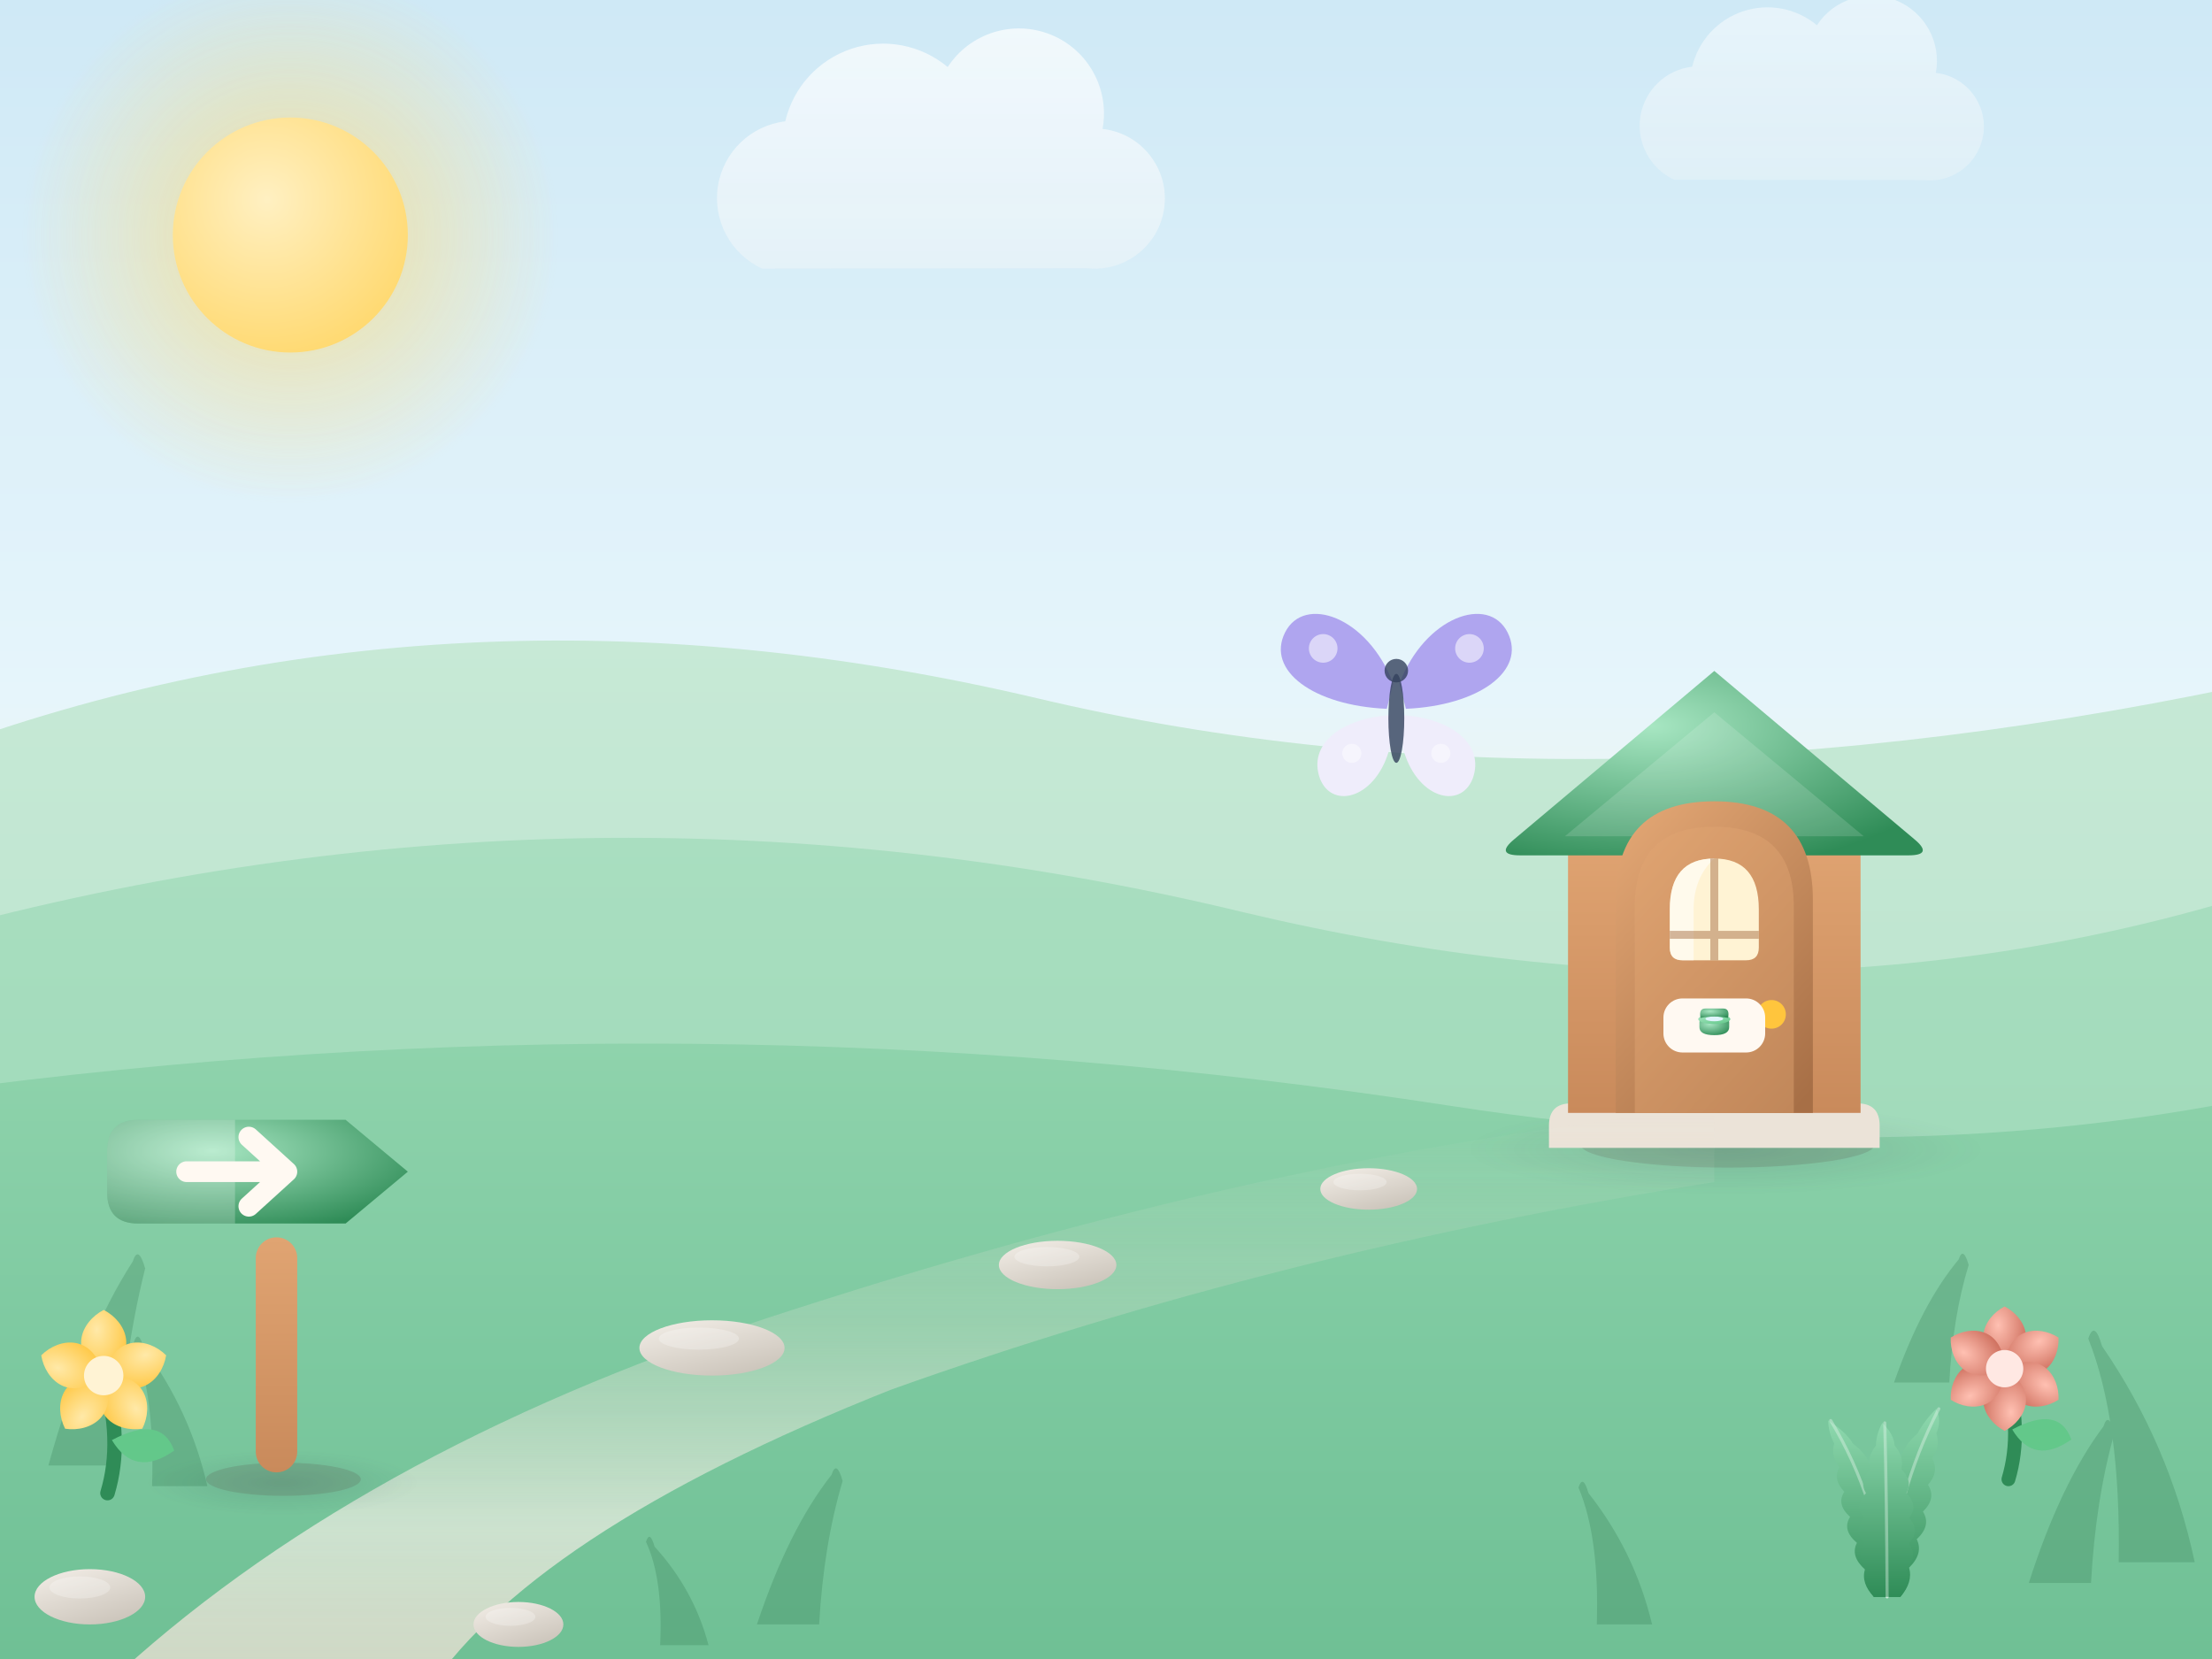
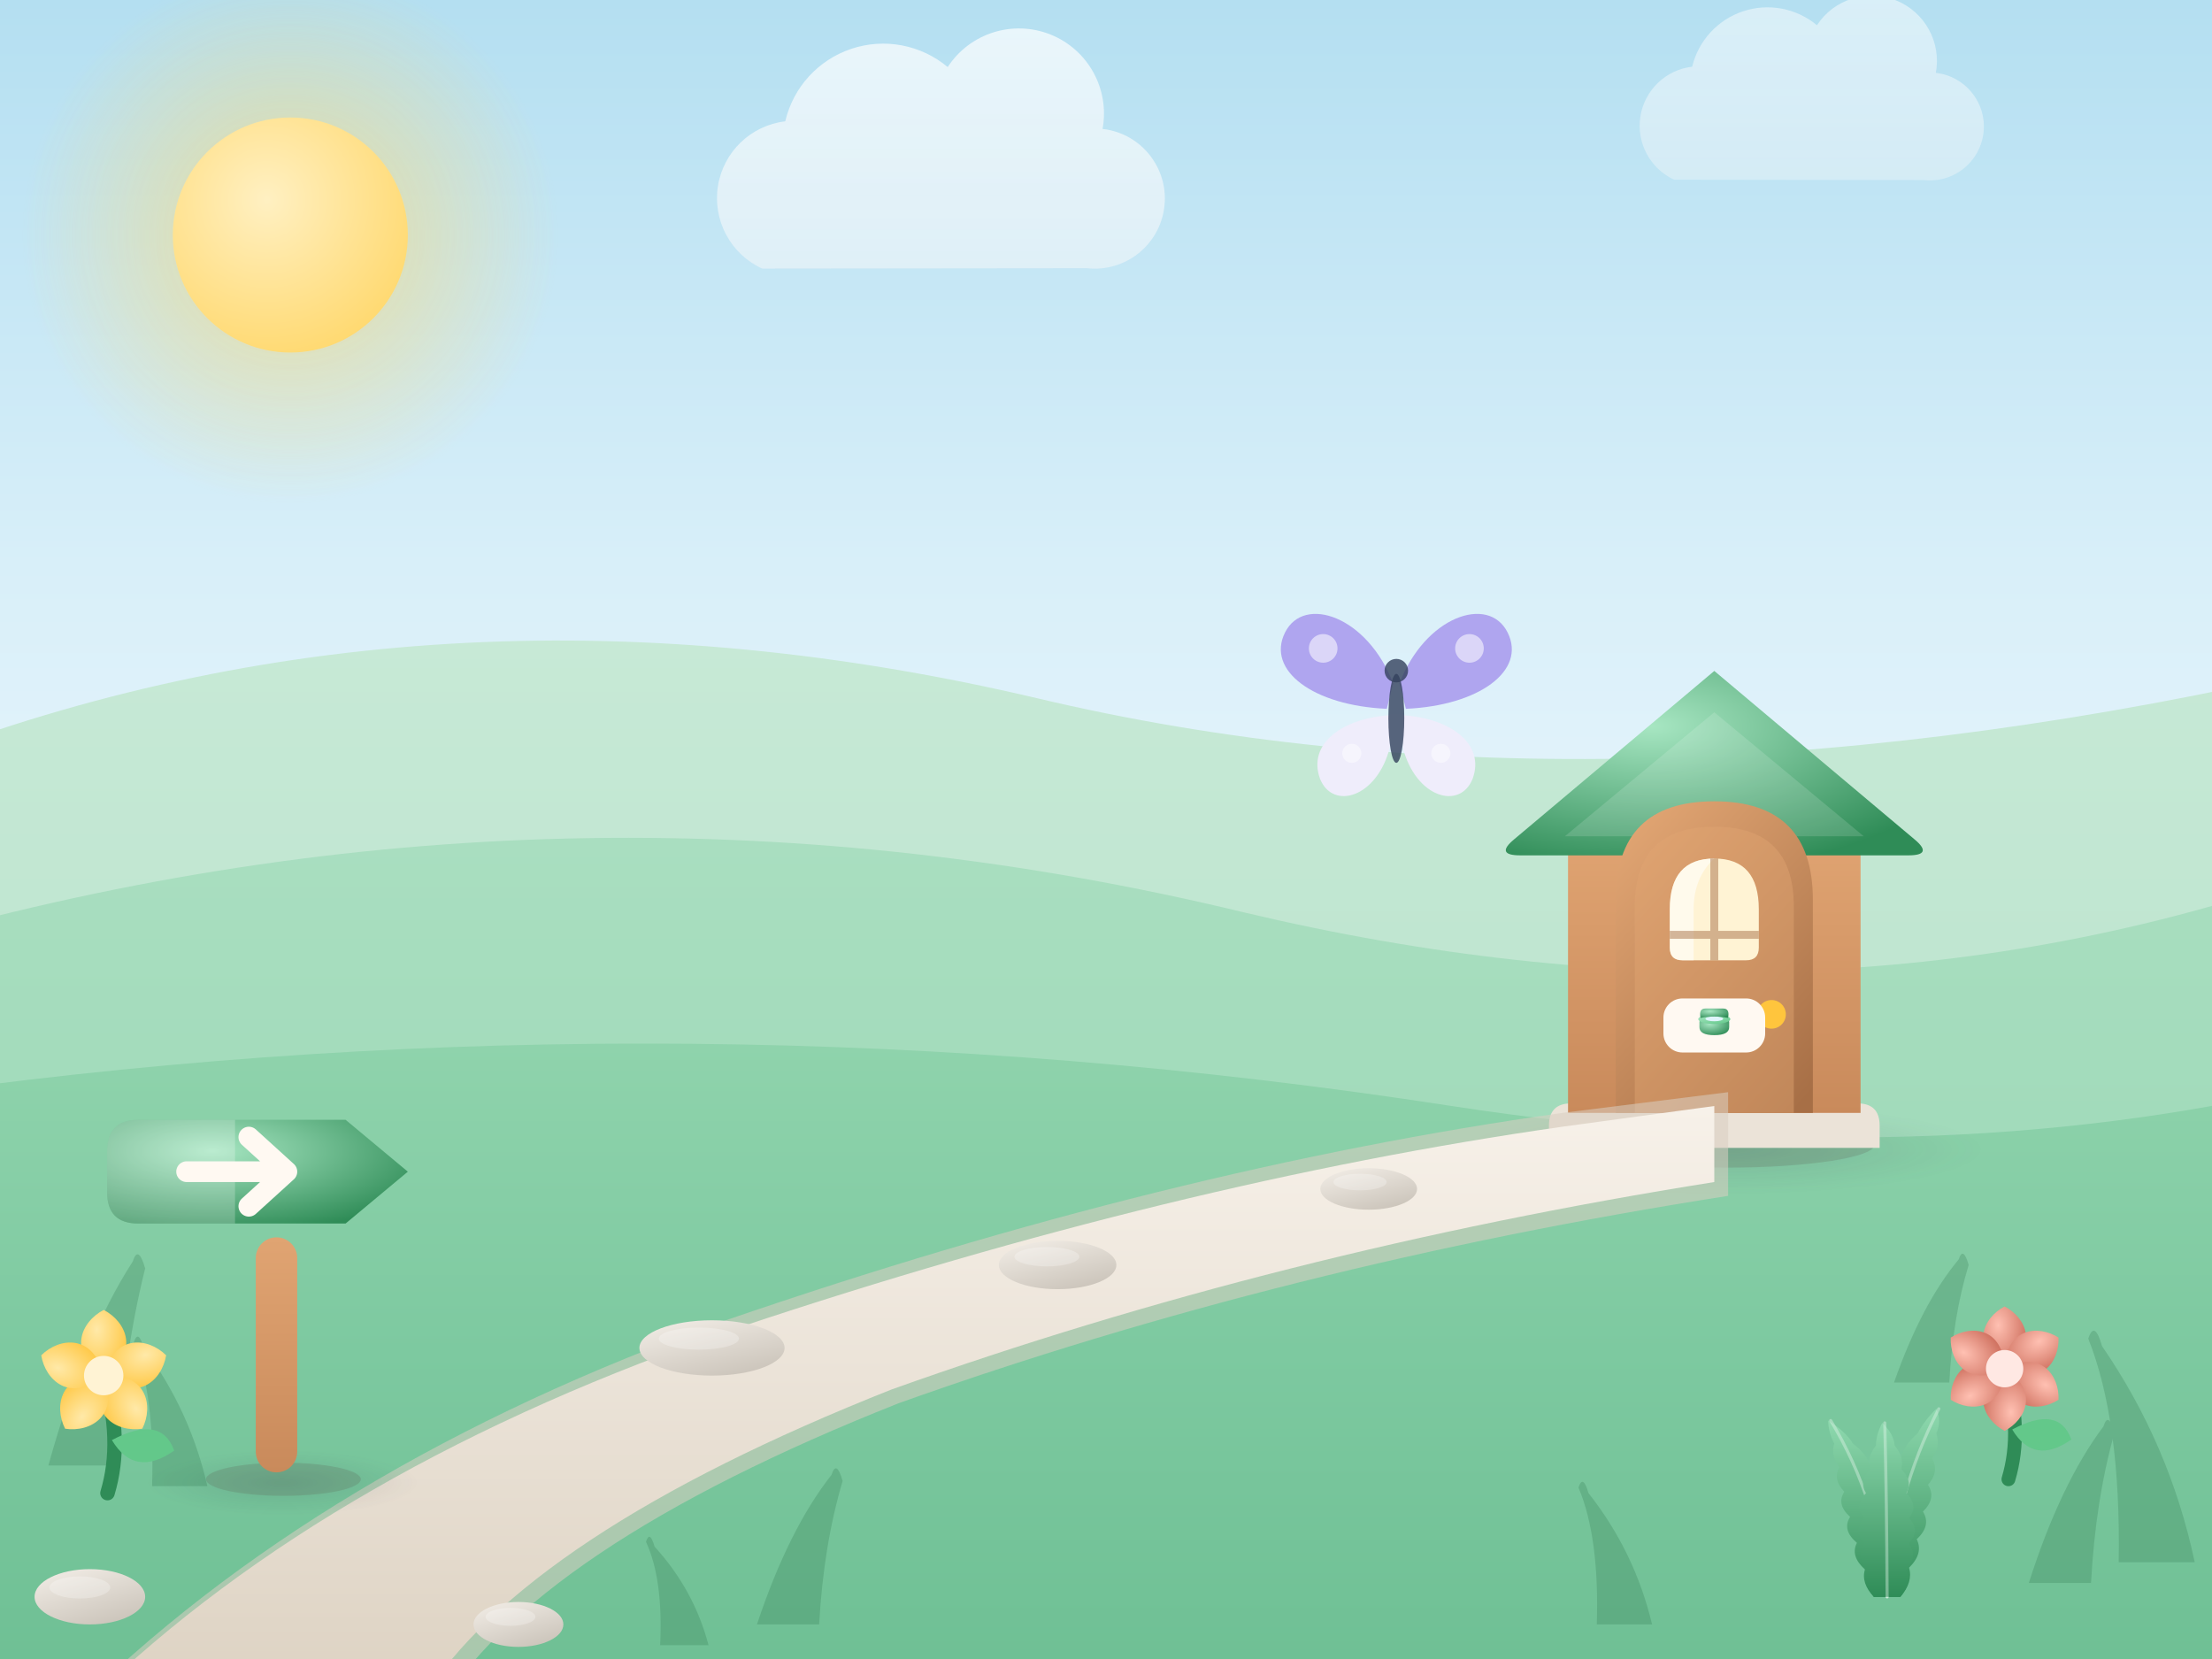
<svg xmlns="http://www.w3.org/2000/svg" viewBox="0 0 640 480" width="640" height="480">
  <defs>
    <linearGradient id="cloudFill" x1="0" y1="0" x2="0" y2="1">
      <stop offset="0" stop-color="#FFFFFF" />
      <stop offset="1" stop-color="#EAF3F8" />
    </linearGradient>
    <linearGradient id="fernGreen" x1="0" y1="0" x2="0" y2="1">
      <stop offset="0" stop-color="#8FD9AF" />
      <stop offset="1" stop-color="#2F8C57" />
    </linearGradient>
    <radialGradient id="greenBall" cx="0.35" cy="0.3" r="0.8">
      <stop offset="0" stop-color="#A7E6C2" />
      <stop offset="1" stop-color="#2F8C57" />
    </radialGradient>
    <linearGradient id="ground" x1="0" y1="0" x2="0" y2="1">
      <stop offset="0" stop-color="#8FD3AC" />
      <stop offset="0.45" stop-color="#7DC9A0" />
      <stop offset="1" stop-color="#6CBE92" />
    </linearGradient>
    <linearGradient id="hillFar" x1="0" y1="0" x2="0" y2="1">
      <stop offset="0" stop-color="#C7E9D6" />
      <stop offset="1" stop-color="#AEDFC4" />
    </linearGradient>
    <linearGradient id="hillMid" x1="0" y1="0" x2="0" y2="1">
      <stop offset="0" stop-color="#A9DEC0" />
      <stop offset="1" stop-color="#93D5B0" />
    </linearGradient>
    <linearGradient id="padGreenLight" x1="0.2" y1="0" x2="0.9" y2="1">
      <stop offset="0" stop-color="#A7E6C2" />
      <stop offset="1" stop-color="#63C88A" />
    </linearGradient>
+     <linearGradient id="pathSand" x1="0" y1="0" x2="0" y2="1">
+       <stop offset="0" stop-color="#F7F1E9" />
+       <stop offset="0.45" stop-color="#EBE3D8" />
+       <stop offset="1" stop-color="#DDD2C2" />
+     </linearGradient>
    <radialGradient id="peachBall" cx="0.35" cy="0.3" r="0.8">
      <stop offset="0" stop-color="#FFC0B2" />
      <stop offset="1" stop-color="#C96755" />
    </radialGradient>
-     <linearGradient id="shoreSand" x1="0" y1="0" x2="0" y2="1">
-       <stop offset="0" stop-color="#EBE3D8" stop-opacity="0" />
-       <stop offset="0.36" stop-color="#EBE3D8" stop-opacity="0.26" />
-       <stop offset="0.7" stop-color="#F7F1E9" stop-opacity="0.72" />
-       <stop offset="1" stop-color="#E3D9CA" stop-opacity="0.92" />
-     </linearGradient>
    <linearGradient id="skyWarm" x1="0" y1="0" x2="0" y2="1">
-       <stop offset="0" stop-color="#CFE9F6" />
-       <stop offset="0.42" stop-color="#E6F5FB" />
-       <stop offset="0.75" stop-color="#FFF3D4" />
-       <stop offset="1" stop-color="#FFF0E2" />
+       <stop offset="0" stop-color="#B4DFF1" />
+       <stop offset="0.34" stop-color="#D8EFF9" />
+       <stop offset="0.66" stop-color="#EFF8FC" />
+       <stop offset="0.86" stop-color="#FFF3D4" />
+       <stop offset="1" stop-color="#FFEFDF" />
    </linearGradient>
    <radialGradient id="softShadow" cx="0.5" cy="0.5" r="0.5">
      <stop offset="0" stop-color="#243047" stop-opacity="0.14" />
      <stop offset="1" stop-color="#243047" stop-opacity="0" />
    </radialGradient>
    <linearGradient id="stoneGrad" x1="0.25" y1="0" x2="0.85" y2="1">
      <stop offset="0" stop-color="#EFEAE3" />
      <stop offset="1" stop-color="#C9C2B8" />
    </linearGradient>
    <radialGradient id="sunDisc" cx="0.4" cy="0.35" r="0.75">
      <stop offset="0" stop-color="#FFF0C2" />
      <stop offset="1" stop-color="#FFD769" />
    </radialGradient>
    <radialGradient id="sunGlow" cx="0.5" cy="0.5" r="0.5">
      <stop offset="0" stop-color="#FFD769" stop-opacity="0.95" />
      <stop offset="0.45" stop-color="#FFD769" stop-opacity="0.45" />
      <stop offset="1" stop-color="#FFD769" stop-opacity="0" />
    </radialGradient>
    <linearGradient id="woodGrad" x1="0.2" y1="0" x2="0.9" y2="1">
      <stop offset="0" stop-color="#E0A472" />
      <stop offset="1" stop-color="#A76F46" />
    </linearGradient>
    <linearGradient id="woodGradV" x1="0" y1="0" x2="0" y2="1">
      <stop offset="0" stop-color="#E0A472" />
      <stop offset="1" stop-color="#C98A5B" />
    </linearGradient>
    <radialGradient id="yellowBall" cx="0.35" cy="0.3" r="0.8">
      <stop offset="0" stop-color="#FFE9A8" />
      <stop offset="1" stop-color="#FFC53D" />
    </radialGradient>
  </defs>
  <g id="games-pottyPath">
    <rect x="0" y="0" width="640" height="480" fill="url(#skyWarm)" />
    <circle cx="84" cy="68" r="78" fill="url(#sunGlow)" opacity="0.8" />
    <circle cx="84" cy="68" r="34" fill="url(#sunDisc)" />
    <g opacity="0.7">
      <path d=" M 220.5 77.7 a 22.4 22.4 0 0 1 6.7 -42.6 a 29.1 29.1 0 0 1 47 -15.7 a 24.6 24.6 0 0 1 44.8 17.9 a 20.2 20.2 0 0 1 -4.5 40.3 Z" fill="url(#cloudFill)" />
    </g>
    <g opacity="0.5">
      <path d=" M 484.4 52 a 17.2 17.2 0 0 1 5.2 -32.7 a 22.4 22.4 0 0 1 36.1 -12 a 18.9 18.9 0 0 1 34.4 13.8 a 15.5 15.5 0 0 1 -3.4 31 Z" fill="url(#cloudFill)" />
    </g>
    <path d="M -20 218 Q 130 162 300 202 Q 460 240 660 196 L 660 500 L -20 500 Z" fill="url(#hillFar)" />
    <path d="M -20 270 Q 170 218 360 264 Q 520 302 660 256 L 660 500 L -20 500 Z" fill="url(#hillMid)" />
    <path d="M -20 316 Q 200 286 420 320 Q 550 340 660 316 L 660 500 L -20 500 Z" fill="url(#ground)" />
    <g transform="translate(496 322) scale(0.46)">
      <ellipse cx="7" cy="22.9" rx="162.4" ry="28.3" fill="url(#softShadow)" />
      <ellipse cx="8.4" cy="20" rx="92.4" ry="14.4" fill="#5A544D" opacity="0.2" />
      <path d="M -104 8 q 0 -14 14 -14 h 180 q 14 0 14 14 v 14 h -208 Z" fill="#EBE3D8" />
      <path d="M -92 0 v -162 q 0 -14 14 -14 h 156 q 14 0 14 14 V 0 Z" fill="url(#woodGradV)" />
      <path d="M 0 -278 L 126 -172 q 12 10 -4 10 H -122 q -16 0 -4 -10 Z" fill="url(#greenBall)" />
      <path d="M 0 -252 L 94 -174 H -94 Z" fill="#FFFFFF" opacity="0.14" />
      <path d="M -62 0 v -134 q 0 -62 62 -62 q 62 0 62 62 V 0 Z" fill="url(#woodGrad)" />
      <path d="M -50 0 v -130 q 0 -50 50 -50 q 50 0 50 50 V 0 Z" fill="#E0A472" opacity="0.45" />
      <path d="M -28 -128 q 0 -32 28 -32 q 28 0 28 32 v 24 q 0 8 -8 8 h -40 q -8 0 -8 -8 Z" fill="#FFF3D4" />
      <path d="M -28 -128 q 0 -32 28 -32 q -13 12 -13 32 v 32 h -7 q -8 0 -8 -8 Z" fill="#FFFFFF" opacity="0.55" />
      <path d="M -28 -112 h 56 M 0 -160 v 64" stroke="#A76F46" stroke-width="5" opacity="0.5" />
      <circle cx="36" cy="-62" r="9" fill="#FFC53D" />
      <g transform="translate(0 -56)">
        <rect x="-32" y="-16" width="64" height="34" rx="12" fill="#FFF9F2" />
        <g transform="translate(0 6) scale(0.09)">
          <path d="M -104 -78 q 0 -22 22 -22 h 164 q 22 0 22 22 v 34 q 0 56 -104 56 q -104 0 -104 -56 Z" fill="url(#greenBall)" />
          <ellipse cx="0" cy="-100" rx="112" ry="34" fill="url(#padGreenLight)" />
          <ellipse cx="0" cy="-102" rx="62" ry="17" fill="#E0F4FC" />
          <path d="M -96 -108 q -14 -66 34 -66 h 124 q 48 0 34 66 q -96 -20 -192 0 Z" fill="url(#greenBall)" />
        </g>
      </g>
    </g>
-     <path d="M 26 492 Q 96 424 214 384 Q 340 342 452 326 L 496 320 L 496 342 Q 370 362 258 402 Q 152 444 122 492 Z" fill="url(#shoreSand)" opacity="0.92" />
+     <path d="M 20 496 Q 92 424 210 382 Q 338 338 452 322 L 500 316 L 500 346 Q 372 366 260 406 Q 154 448 126 496 Z" fill="#D8CEC1" opacity="0.55" />
+     <path d="M 26 492 Q 96 424 214 384 Q 340 342 452 326 L 496 320 L 496 342 Q 370 362 258 402 Q 152 444 122 492 Z" fill="url(#pathSand)" />
    <ellipse cx="206" cy="390" rx="21" ry="8" fill="url(#stoneGrad)" />
    <ellipse cx="202.2" cy="387.3" rx="11.6" ry="3.2" fill="#FFFFFF" opacity="0.25" />
    <ellipse cx="306" cy="366" rx="17" ry="7" fill="url(#stoneGrad)" />
    <ellipse cx="302.9" cy="363.6" rx="9.4" ry="2.8" fill="#FFFFFF" opacity="0.25" />
    <ellipse cx="396" cy="344" rx="14" ry="6" fill="url(#stoneGrad)" />
    <ellipse cx="393.5" cy="342" rx="7.7" ry="2.4" fill="#FFFFFF" opacity="0.25" />
    <g transform="translate(80 424)">
      <ellipse cx="1.7" cy="5" rx="39.4" ry="9.4" fill="url(#softShadow)" />
      <ellipse cx="2" cy="4" rx="22.4" ry="4.8" fill="#5A544D" opacity="0.2" />
      <rect x="-6" y="-66" width="12" height="68" rx="6" fill="url(#woodGradV)" />
      <path d="M -40 -100 h 60 l 18 15 l -18 15 h -60 q -9 0 -9 -9 v -12 q 0 -9 9 -9 Z" fill="url(#greenBall)" />
      <path d="M -40 -100 h 28 v 30 h -28 q -9 0 -9 -9 v -12 q 0 -9 9 -9 Z" fill="#FFFFFF" opacity="0.22" />
      <path d="M -26 -85 h 26 M -8 -95 l 11 10 l -11 10" stroke="#FFF9F2" stroke-width="6" fill="none" stroke-linecap="round" stroke-linejoin="round" />
    </g>
    <ellipse cx="26" cy="462" rx="16" ry="8" fill="url(#stoneGrad)" />
    <ellipse cx="23.1" cy="459.3" rx="8.8" ry="3.2" fill="#FFFFFF" opacity="0.25" />
    <ellipse cx="150" cy="470" rx="13" ry="6.5" fill="url(#stoneGrad)" />
    <ellipse cx="147.7" cy="467.8" rx="7.2" ry="2.6" fill="#FFFFFF" opacity="0.25" />
    <g fill="#1B5E39" opacity="0.2">
      <path d="M 14 424 Q 24.3 386.8 38.4 365 Q 40 360 42 367 Q 35.5 393 34 424 Z" />
      <path d="M 44 430 Q 44.8 403.6 38.7 388.4 Q 40 384.4 41.6 390 Q 55 408 60 430 Z" />
      <path d="M 613 452 Q 613.7 411.2 604.2 387.3 Q 606 381.8 608.2 389.5 Q 627.8 418 635 452 Z" />
      <path d="M 587 458 Q 596.2 429.2 608.6 412.7 Q 610 408.2 611.8 414.5 Q 606.3 434 605 458 Z" />
      <path d="M 462 470 Q 462.8 444.8 456.7 430.4 Q 458 426.4 459.6 432 Q 473 449 478 470 Z" />
      <path d="M 548 400 Q 556 377.2 566.7 364.4 Q 568 360.4 569.6 366 Q 565 381 564 400 Z" />
      <path d="M 219 470 Q 228.2 442.4 240.6 426.7 Q 242 422.2 243.8 428.5 Q 238.3 447 237 470 Z" />
      <path d="M 191 476 Q 191.9 456.8 186.9 446.1 Q 188 442.6 189.4 447.5 Q 200.8 460 205 476 Z" />
    </g>
    <g transform="translate(546 462) scale(0.34)">
      <path d="M -11.3 0 Q -22.3 -11.6 -18.9 -23.3 Q -31.5 -34.6 -25.7 -45.9 Q -38.6 -56.9 -31.5 -68 Q -43.4 -78.7 -36.4 -89.4 Q -46.4 -99.8 -40.7 -110.2 Q -48.3 -120.3 -45 -130.4 Q -50.1 -140.2 -50.1 -150 Q -34.9 -140.2 -29.1 -130.4 Q -16.1 -120.3 -14.2 -110.2 Q -0.2 -99.8 -2 -89.4 Q 11.9 -78.7 6.8 -68 Q 19.4 -56.9 12 -45.9 Q 21.9 -34.6 13.4 -23.3 Q 19.6 -11.6 11.3 0 Z" fill="url(#fernGreen)" />
      <path d="M 0 0 Q -7.2 -82.5 -48 -150" fill="none" stroke="#E3F5EA" stroke-width="2.6" stroke-linecap="round" opacity="0.4" />
      <path d="M -11.3 0 Q -19.7 -12.4 -13.7 -24.8 Q -22.3 -36.9 -12.6 -49 Q -20.2 -60.7 -7.9 -72.5 Q -13.2 -83.9 0.4 -95.3 Q -1.7 -106.4 11.9 -117.6 Q 13.5 -128.3 26 -139.1 Q 31.4 -149.6 41.9 -160 Q 46.6 -149.6 41.9 -139.1 Q 45.6 -128.3 38.4 -117.6 Q 44.5 -106.4 34.8 -95.3 Q 42.1 -83.9 30.5 -72.5 Q 37.8 -60.7 25.2 -49 Q 31.1 -36.9 18.7 -24.8 Q 22.2 -12.4 11.3 0 Z" fill="url(#fernGreen)" />
      <path d="M 0 0 Q 6.6 -88 44 -160" fill="none" stroke="#E3F5EA" stroke-width="2.6" stroke-linecap="round" opacity="0.4" />
      <path d="M -11.3 0 Q -21 -11.5 -16.3 -23 Q -26.9 -34.1 -19.2 -45.3 Q -29.4 -56.2 -19.7 -67.1 Q -28.3 -77.6 -18 -88.2 Q -24.1 -98.5 -14.4 -108.7 Q -17.4 -118.7 -9.5 -128.7 Q -9.4 -138.3 -4.1 -148 Q 5.8 -138.3 6.4 -128.7 Q 14.7 -118.7 12.1 -108.7 Q 22.1 -98.5 16.4 -88.2 Q 27 -77.6 18.7 -67.1 Q 28.6 -56.2 18.6 -45.3 Q 26.5 -34.1 16.1 -23 Q 20.9 -11.5 11.3 0 Z" fill="url(#fernGreen)" />
      <path d="M 0 0 Q -0.3 -81.4 -2 -148" fill="none" stroke="#E3F5EA" stroke-width="2.6" stroke-linecap="round" opacity="0.4" />
    </g>
    <path d="M 30 398 q 5.7 18.7 1.1 34" fill="none" stroke="#2F8C57" stroke-width="4.2" stroke-linecap="round" />
    <path d="M 32.3 416.7 q 14.3 -7.6 18.1 3 q -11.4 8 -18 -3 Z" fill="#63C88A" />
    <g transform="translate(30 398) rotate(0)">
      <path d="M 0 0 C 10.6 -6.6 6.6 -15.6 0 -19 C -6.6 -15.6 -10.6 -6.6 0 0 Z" fill="url(#yellowBall)" />
    </g>
    <g transform="translate(30 398) rotate(72)">
      <path d="M 0 0 C 10.6 -6.6 6.6 -15.6 0 -19 C -6.6 -15.6 -10.6 -6.6 0 0 Z" fill="url(#yellowBall)" />
    </g>
    <g transform="translate(30 398) rotate(144)">
      <path d="M 0 0 C 10.6 -6.6 6.6 -15.6 0 -19 C -6.6 -15.6 -10.6 -6.6 0 0 Z" fill="url(#yellowBall)" />
    </g>
    <g transform="translate(30 398) rotate(216)">
      <path d="M 0 0 C 10.6 -6.6 6.6 -15.6 0 -19 C -6.6 -15.6 -10.6 -6.6 0 0 Z" fill="url(#yellowBall)" />
    </g>
    <g transform="translate(30 398) rotate(288)">
      <path d="M 0 0 C 10.6 -6.6 6.6 -15.6 0 -19 C -6.6 -15.6 -10.6 -6.6 0 0 Z" fill="url(#yellowBall)" />
    </g>
    <circle cx="30" cy="398" r="5.7" fill="#FFF3D4" />
    <path d="M 580 396 q 5.4 17.6 1.1 32" fill="none" stroke="#2F8C57" stroke-width="4" stroke-linecap="round" />
    <path d="M 582.2 413.6 q 13.5 -7.2 17.1 2.9 q -10.8 7.6 -17.1 -2.9 Z" fill="#63C88A" />
    <g transform="translate(580 396) rotate(0)">
      <path d="M 0 0 C 10.1 -6.3 6.2 -14.8 0 -18 C -6.2 -14.8 -10.1 -6.3 0 0 Z" fill="url(#peachBall)" />
    </g>
    <g transform="translate(580 396) rotate(60)">
      <path d="M 0 0 C 10.1 -6.3 6.2 -14.8 0 -18 C -6.2 -14.8 -10.1 -6.3 0 0 Z" fill="url(#peachBall)" />
    </g>
    <g transform="translate(580 396) rotate(120)">
      <path d="M 0 0 C 10.1 -6.3 6.2 -14.8 0 -18 C -6.2 -14.8 -10.1 -6.3 0 0 Z" fill="url(#peachBall)" />
    </g>
    <g transform="translate(580 396) rotate(180)">
      <path d="M 0 0 C 10.1 -6.3 6.2 -14.8 0 -18 C -6.2 -14.8 -10.1 -6.3 0 0 Z" fill="url(#peachBall)" />
    </g>
    <g transform="translate(580 396) rotate(240)">
      <path d="M 0 0 C 10.1 -6.3 6.2 -14.8 0 -18 C -6.2 -14.8 -10.1 -6.3 0 0 Z" fill="url(#peachBall)" />
    </g>
    <g transform="translate(580 396) rotate(300)">
      <path d="M 0 0 C 10.1 -6.3 6.2 -14.8 0 -18 C -6.2 -14.8 -10.1 -6.3 0 0 Z" fill="url(#peachBall)" />
    </g>
    <circle cx="580" cy="396" r="5.4" fill="#FFE8E3" />
    <g transform="translate(404 206) scale(0.46)">
      <path d="M 2 -18 C 18 -60 58 -74 70 -50 C 82 -26 52 -4 6 -2 Z" fill="#AFA5EF" />
      <path d="M 4 2 C 34 4 56 20 48 42 C 40 62 12 54 4 22 Z" fill="#EFEDFB" />
      <circle cx="46" cy="-40" r="9" fill="#FFFFFF" opacity="0.55" />
      <circle cx="28" cy="26" r="6" fill="#FFFFFF" opacity="0.45" />
      <g transform="scale(-1 1)">
        <path d="M 2 -18 C 18 -60 58 -74 70 -50 C 82 -26 52 -4 6 -2 Z" fill="#AFA5EF" />
        <path d="M 4 2 C 34 4 56 20 48 42 C 40 62 12 54 4 22 Z" fill="#EFEDFB" />
        <circle cx="46" cy="-40" r="9" fill="#FFFFFF" opacity="0.55" />
        <circle cx="28" cy="26" r="6" fill="#FFFFFF" opacity="0.45" />
      </g>
      <ellipse cx="0" cy="4" rx="5" ry="28" fill="#33415C" opacity="0.8" />
      <circle cx="0" cy="-26" r="7.4" fill="#33415C" opacity="0.8" />
    </g>
  </g>
</svg>
